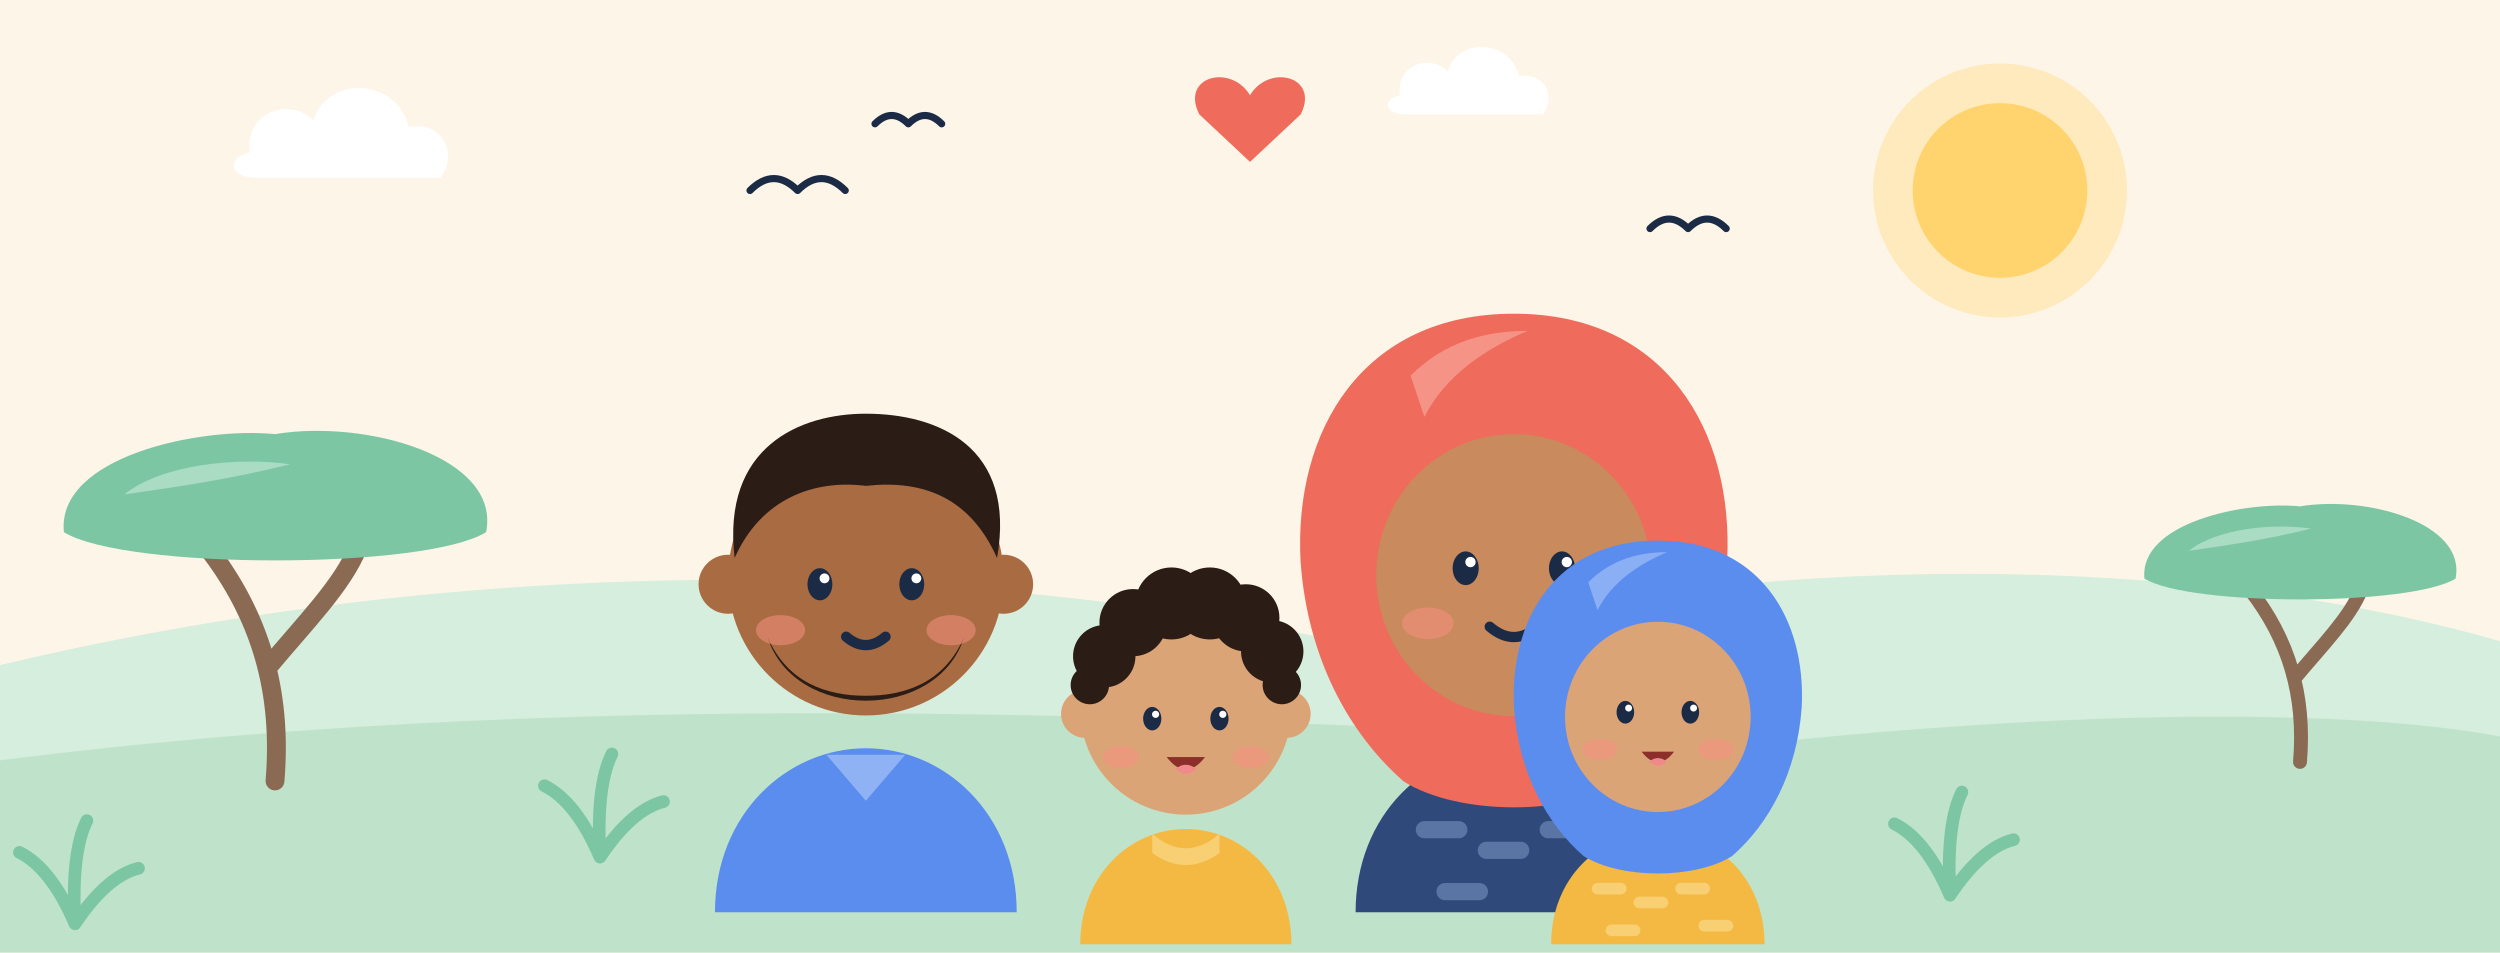
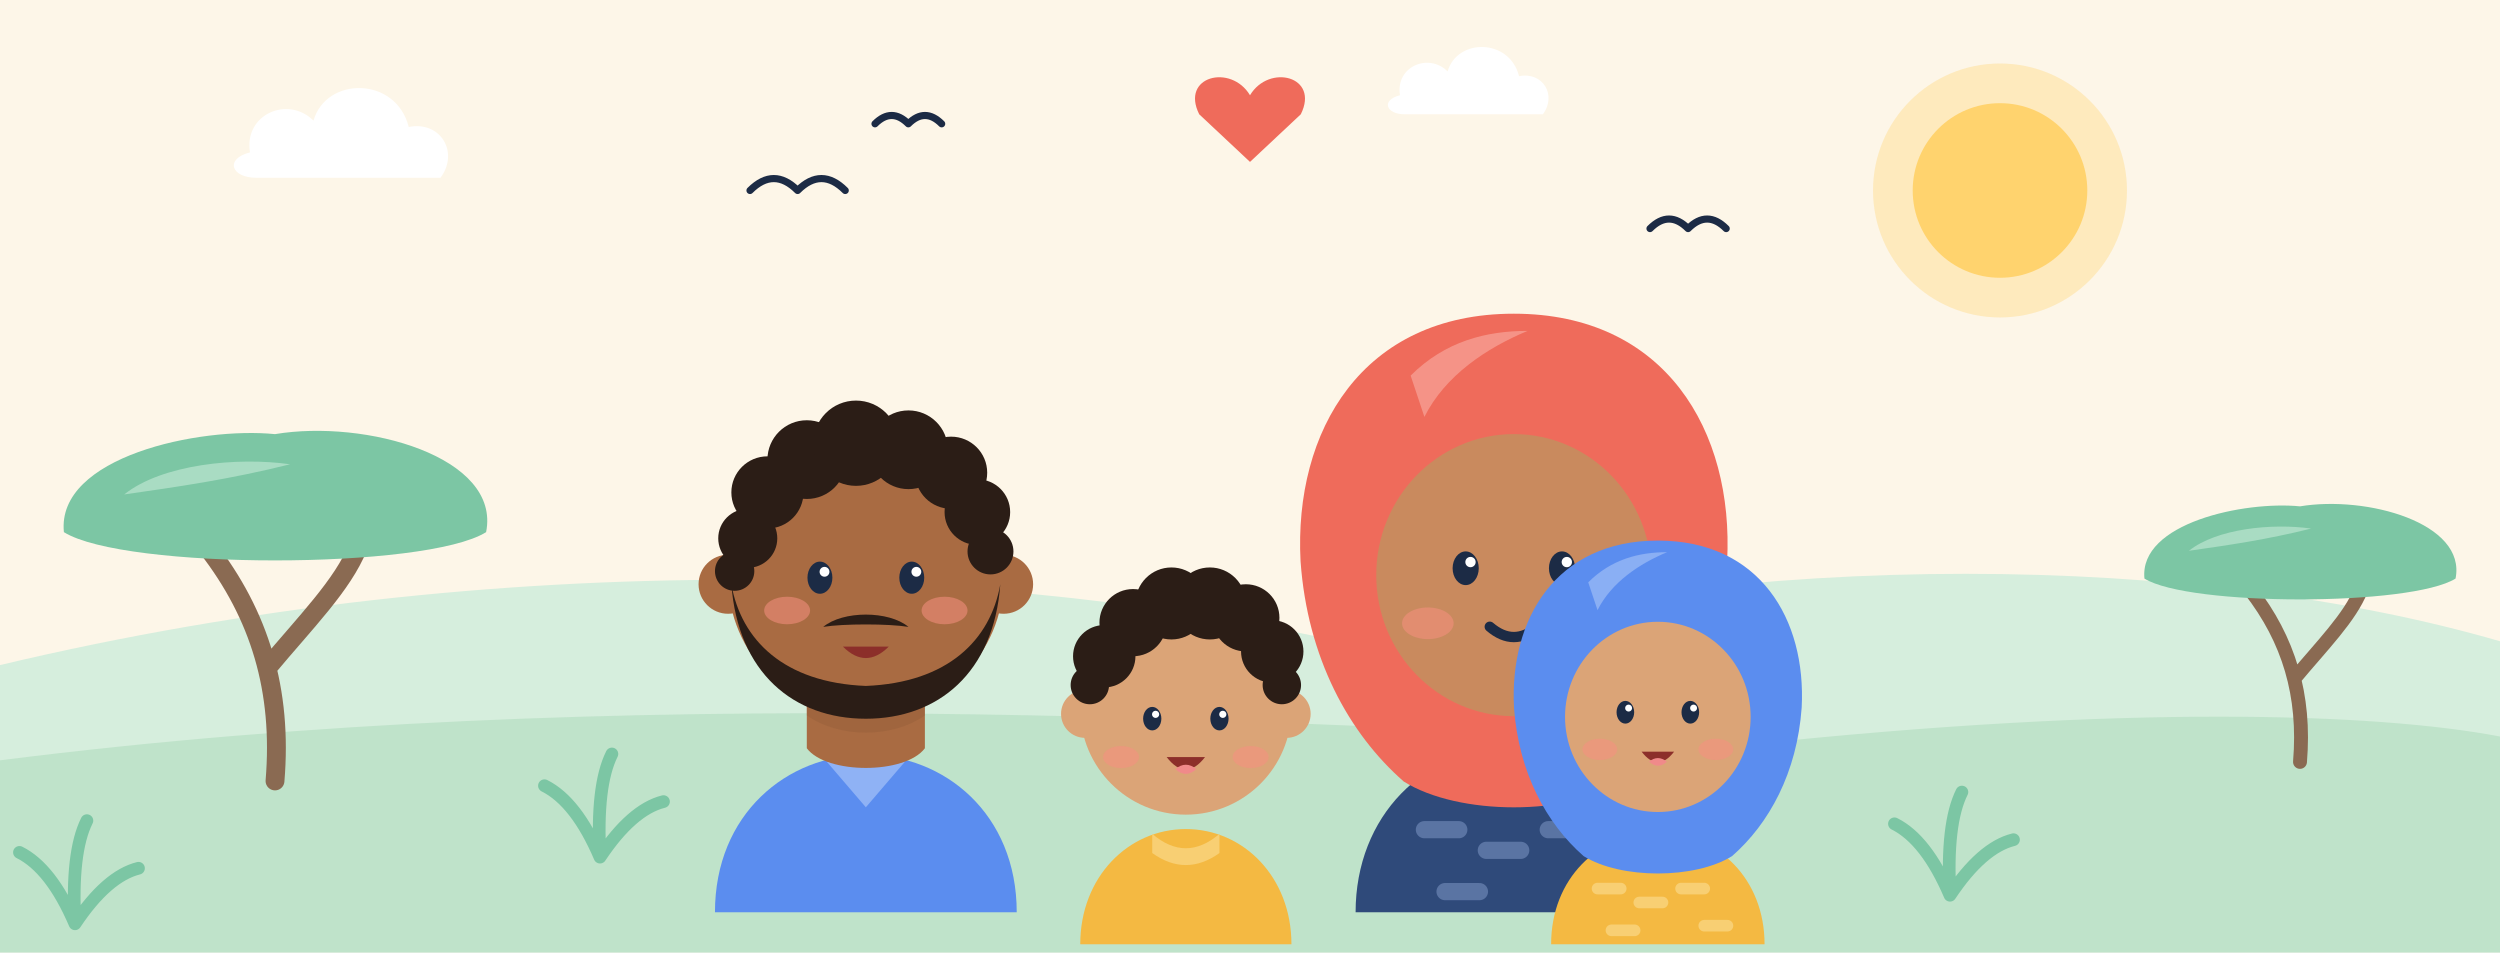
<svg xmlns="http://www.w3.org/2000/svg" viewBox="0 0 630 240" preserveAspectRatio="xMidYMid slice">
  <rect width="100%" height="100%" fill="#fdf6e8" />
  <g transform="translate(504.0 48.0)">
    <circle r="32" opacity=".35" fill="#ffd36e" />
  </g>
  <g transform="translate(504.0 48.0)">
    <circle r="22" fill="#ffd36e" />
  </g>
  <g transform="translate(63.0 38.4)">
    <path transform="scale(0.8)" d="M0 0 C -2 -12 12 -18 20 -10 C 24 -24 46 -24 50 -8 C 60 -10 66 0 60 8 L 2 8 C -6 8 -8 2 0 0 Z" fill="#ffffff" />
  </g>
  <g transform="translate(352.8 24.0)">
    <path transform="scale(0.6)" d="M0 0 C -2 -12 12 -18 20 -10 C 24 -24 46 -24 50 -8 C 60 -10 66 0 60 8 L 2 8 C -6 8 -8 2 0 0 Z" fill="#ffffff" />
  </g>
  <g transform="translate(189.0 48.0)">
    <path d="M0 0 q6 -6 12 0 q6 -6 12 0" fill="none" stroke="#1c2b45" stroke-width="1.80" stroke-linecap="round" stroke-linejoin="round" />
  </g>
  <g transform="translate(220.5 31.2) scale(0.700)">
    <path d="M0 0 q6 -6 12 0 q6 -6 12 0" fill="none" stroke="#1c2b45" stroke-width="2.57" stroke-linecap="round" stroke-linejoin="round" />
  </g>
  <g transform="translate(415.8 57.6) scale(0.800)">
    <path d="M0 0 q6 -6 12 0 q6 -6 12 0" fill="none" stroke="#1c2b45" stroke-width="2.25" stroke-linecap="round" stroke-linejoin="round" />
  </g>
  <path d="M0 167.6 C 126.0 137.6 252.0 141.6 346.5 163.6 C 441.0 137.6 554.4 139.6 630.0 161.6 V 999 H 0 Z" fill="#d6eedd" />
  <path d="M0 191.6 C 157.5 171.6 315.0 181.6 441.0 187.6 C 535.5 177.6 598.5 179.6 630.0 185.6 V 999 H 0 Z" fill="#bfe3ca" />
  <g transform="translate(69.3 196.8) scale(0.95)">
    <path d="M0 0 C 2 -24 -4 -44 -18 -62 M-2 -30 C 8 -42 18 -52 22 -62" stroke="#8a6a52" stroke-width="5" stroke-linecap="round" fill="none" />
  </g>
  <g transform="translate(69.3 196.8) scale(0.95)">
    <path d="M-56 -66 C -58 -86 -20 -94 0 -92 C 24 -96 60 -86 56 -66 C 40 -56 -40 -56 -56 -66 Z" fill="#7cc6a4" />
  </g>
  <g transform="translate(69.3 196.8) scale(0.95)">
    <path d="M-40 -76 C -30 -84 -10 -86 4 -84 C -12 -80 -26 -78 -40 -76 Z" fill="#a9dcc3" />
  </g>
  <g transform="translate(579.6 192.0) scale(0.7)">
    <path d="M0 0 C 2 -24 -4 -44 -18 -62 M-2 -30 C 8 -42 18 -52 22 -62" stroke="#8a6a52" stroke-width="5" stroke-linecap="round" fill="none" />
  </g>
  <g transform="translate(579.6 192.0) scale(0.7)">
    <path d="M-56 -66 C -58 -86 -20 -94 0 -92 C 24 -96 60 -86 56 -66 C 40 -56 -40 -56 -56 -66 Z" fill="#7cc6a4" />
  </g>
  <g transform="translate(579.6 192.0) scale(0.7)">
    <path d="M-40 -76 C -30 -84 -10 -86 4 -84 C -12 -80 -26 -78 -40 -76 Z" fill="#a9dcc3" />
  </g>
  <g transform="translate(151.2 216.0)">
    <path d="M0 0 q-6 -14 -14 -18 M0 0 q-1 -18 3 -26 M0 0 q8 -12 16 -14" stroke="#7cc6a4" stroke-width="3.2" stroke-linecap="round" fill="none" />
  </g>
  <g transform="translate(491.4 225.6)">
    <path d="M0 0 q-6 -14 -14 -18 M0 0 q-1 -18 3 -26 M0 0 q8 -12 16 -14" stroke="#7cc6a4" stroke-width="3.2" stroke-linecap="round" fill="none" />
  </g>
  <g transform="translate(18.9 232.8)">
    <path d="M0 0 q-6 -14 -14 -18 M0 0 q-1 -18 3 -26 M0 0 q8 -12 16 -14" stroke="#7cc6a4" stroke-width="3.2" stroke-linecap="round" fill="none" />
  </g>
  <g transform="translate(143.6 42.4) scale(1.008) translate(-8.0 22.0) scale(0.820)">
-     <path d="M54 200 C 54 170 76 150 100 150 C 124 150 146 170 146 200 Z" fill="#5b8def" />
-   </g>
-   <g transform="translate(143.6 42.4) scale(1.008) translate(-8.0 22.0) scale(0.820)">
-     <path d="M88 152 L 100 166 L 112 152 Z" fill="#8fb2f5" />
+     <path d="M54 200 C 54 170 76 152 100 152 C 124 152 146 170 146 200 Z" fill="#5b8def" />
+   </g>
+   <g transform="translate(143.6 42.4) scale(1.008) translate(-8.0 22.0) scale(0.820)">
+     <path d="M88 154 L 100 168 L 112 154 Z" fill="#8fb2f5" />
+   </g>
+   <g transform="translate(143.6 42.4) scale(1.008) translate(-8.0 22.0) scale(0.820)">
+     <path d="M82 124 H 118 V 150 C 112 158 88 158 82 150 Z" fill="#a96b42" />
+   </g>
+   <g transform="translate(143.6 42.4) scale(1.008) translate(-8.0 22.0) scale(0.820)">
+     <path d="M82 134 C 92 142 108 142 118 134 V 140 C 108 147 92 147 82 140 Z" opacity=".35" fill="#8f5a37" />
  </g>
  <g transform="translate(143.6 42.4) scale(1.008) translate(-8.0 22.0) scale(0.820)">
    <circle cx="58" cy="100" r="9" fill="#a96b42" />
  </g>
  <g transform="translate(143.6 42.4) scale(1.008) translate(-8.0 22.0) scale(0.820)">
    <circle cx="142" cy="100" r="9" fill="#a96b42" />
  </g>
  <g transform="translate(143.6 42.4) scale(1.008) translate(-8.0 22.0) scale(0.820)">
    <circle cx="100" cy="98" r="42" fill="#a96b42" />
  </g>
  <g transform="translate(143.6 42.4) scale(1.008) translate(-8.0 22.0) scale(0.820)">
-     <path d="M60 92 C 56 58 80 48 100 48 C 122 48 146 58 140 92 C 132 74 118 68 100 70 C 84 68 68 74 60 92 Z" fill="#2b1d16" />
-   </g>
-   <g transform="translate(143.6 42.4) scale(1.008) translate(-8.0 22.0) scale(0.820)">
-     <path d="M70 116 C 78 142 122 142 130 116 C 124 130 112 134 100 134 C 88 134 76 130 70 116 Z" fill="#2b1d16" />
-   </g>
-   <g transform="translate(143.6 42.4) scale(1.008) translate(-8.0 22.0) scale(0.820)">
-     <ellipse cx="86" cy="100" rx="3.8" ry="4.9" fill="#1c2b45" />
-   </g>
-   <g transform="translate(143.6 42.4) scale(1.008) translate(-8.0 22.0) scale(0.820)">
-     <circle cx="87.4" cy="98.2" r="1.5" fill="#fff" />
-   </g>
-   <g transform="translate(143.6 42.4) scale(1.008) translate(-8.0 22.0) scale(0.820)">
-     <ellipse cx="114" cy="100" rx="3.8" ry="4.9" fill="#1c2b45" />
-   </g>
-   <g transform="translate(143.6 42.4) scale(1.008) translate(-8.0 22.0) scale(0.820)">
-     <circle cx="115.4" cy="98.2" r="1.5" fill="#fff" />
-   </g>
-   <g transform="translate(143.6 42.4) scale(1.008) translate(-8.0 22.0) scale(0.820)">
-     <ellipse cx="74" cy="114" rx="7.5" ry="4.6" opacity=".55" fill="#f58f80" />
-   </g>
-   <g transform="translate(143.6 42.4) scale(1.008) translate(-8.0 22.0) scale(0.820)">
-     <ellipse cx="126" cy="114" rx="7.5" ry="4.6" opacity=".55" fill="#f58f80" />
-   </g>
-   <g transform="translate(143.6 42.4) scale(1.008) translate(-8.0 22.0) scale(0.820)">
-     <path d="M94 116 q6 5.1 12 0" fill="none" stroke="#1c2b45" stroke-width="3.15" stroke-linecap="round" stroke-linejoin="round" />
+     <circle cx="64" cy="86" r="9" fill="#2b1d16" />
+     <circle cx="70" cy="72" r="11" fill="#2b1d16" />
+     <circle cx="82" cy="62" r="12" fill="#2b1d16" />
+     <circle cx="97" cy="57" r="13" fill="#2b1d16" />
+     <circle cx="113" cy="59" r="12" fill="#2b1d16" />
+     <circle cx="126" cy="66" r="11" fill="#2b1d16" />
+     <circle cx="134" cy="78" r="10" fill="#2b1d16" />
+     <circle cx="138" cy="90" r="7" fill="#2b1d16" />
+     <circle cx="60" cy="96" r="6" fill="#2b1d16" />
+   </g>
+   <g transform="translate(143.6 42.4) scale(1.008) translate(-8.0 22.0) scale(0.820)">
+     <path d="M59 100 C 61 127 78 141 100 141 C 122 141 139 127 141 100 C 138 117 125 130 100 131 C 75 130 62 117 59 100 Z" fill="#2b1d16" />
+   </g>
+   <g transform="translate(143.6 42.4) scale(1.008) translate(-8.0 22.0) scale(0.820)">
+     <path d="M87 113 C 93 108 107 108 113 113 C 107 112 93 112 87 113 Z" fill="#2b1d16" />
+   </g>
+   <g transform="translate(143.6 42.4) scale(1.008) translate(-8.0 22.0) scale(0.820)">
+     <ellipse cx="86" cy="98" rx="3.8" ry="4.9" fill="#1c2b45" />
+   </g>
+   <g transform="translate(143.6 42.4) scale(1.008) translate(-8.0 22.0) scale(0.820)">
+     <circle cx="87.4" cy="96.2" r="1.5" fill="#fff" />
+   </g>
+   <g transform="translate(143.6 42.4) scale(1.008) translate(-8.0 22.0) scale(0.820)">
+     <ellipse cx="114" cy="98" rx="3.8" ry="4.9" fill="#1c2b45" />
+   </g>
+   <g transform="translate(143.6 42.4) scale(1.008) translate(-8.0 22.0) scale(0.820)">
+     <circle cx="115.4" cy="96.2" r="1.5" fill="#fff" />
+   </g>
+   <g transform="translate(143.6 42.4) scale(1.008) translate(-8.0 22.0) scale(0.820)">
+     <ellipse cx="76" cy="108" rx="7" ry="4.2" opacity=".55" fill="#f58f80" />
+     <ellipse cx="124" cy="108" rx="7" ry="4.2" opacity=".55" fill="#f58f80" />
+   </g>
+   <g transform="translate(143.6 42.4) scale(1.008) translate(-8.0 22.0) scale(0.820)">
+     <path d="M93 119 q7 7 14 0 Z" fill="#8c2f2a" />
  </g>
  <g transform="translate(143.6 42.4) scale(1.008) translate(150.0 14.0) scale(0.860)">
    <path d="M54 200 C 54 172 74 152 100 152 C 126 152 146 172 146 200 Z" fill="#2f4a7a" />
  </g>
  <g transform="translate(143.6 42.4) scale(1.008) translate(150.0 14.0) scale(0.860)">
    <path d="M74 176 h10 M92 182 h10 M110 176 h10 M120 192 h10 M80 194 h10" stroke="#5a74a3" stroke-width="5" stroke-linecap="round" fill="#5a74a3" />
  </g>
  <g transform="translate(143.6 42.4) scale(1.008) translate(150.0 14.0) scale(0.860)">
    <path d="M100 26 C 56 26 36 60 38 98 C 40 126 52 148 68 162 C 84 172 116 172 132 162 C 148 148 160 126 162 98 C 164 60 144 26 100 26 Z" fill="#ef6b5b" />
  </g>
  <g transform="translate(143.6 42.4) scale(1.008) translate(150.0 14.0) scale(0.860)">
    <path d="M70 44 C 80 34 92 31 104 31 C 92 36 80 44 74 56 Z" opacity=".9" fill="#f6988c" />
  </g>
  <g transform="translate(143.6 42.4) scale(1.008) translate(150.0 14.0) scale(0.860)">
    <ellipse cx="100" cy="102" rx="40" ry="41" fill="#c98a5e" />
  </g>
  <g transform="translate(143.6 42.4) scale(1.008) translate(150.0 14.0) scale(0.860)">
    <ellipse cx="86" cy="100" rx="3.8" ry="4.9" fill="#1c2b45" />
  </g>
  <g transform="translate(143.6 42.4) scale(1.008) translate(150.0 14.0) scale(0.860)">
    <circle cx="87.4" cy="98.2" r="1.5" fill="#fff" />
  </g>
  <g transform="translate(143.6 42.4) scale(1.008) translate(150.0 14.0) scale(0.860)">
    <ellipse cx="114" cy="100" rx="3.8" ry="4.9" fill="#1c2b45" />
  </g>
  <g transform="translate(143.6 42.4) scale(1.008) translate(150.0 14.0) scale(0.860)">
    <circle cx="115.4" cy="98.2" r="1.5" fill="#fff" />
  </g>
  <g transform="translate(143.6 42.4) scale(1.008) translate(150.0 14.0) scale(0.860)">
    <ellipse cx="75" cy="116" rx="7.5" ry="4.6" opacity=".55" fill="#f58f80" />
  </g>
  <g transform="translate(143.6 42.4) scale(1.008) translate(150.0 14.0) scale(0.860)">
    <ellipse cx="125" cy="116" rx="7.5" ry="4.6" opacity=".55" fill="#f58f80" />
  </g>
  <g transform="translate(143.6 42.4) scale(1.008) translate(150.0 14.0) scale(0.860)">
    <path d="M93 117 q7 6.0 14 0" fill="none" stroke="#1c2b45" stroke-width="3.00" stroke-linecap="round" stroke-linejoin="round" />
  </g>
  <g transform="translate(143.6 42.4) scale(1.008) translate(94.0 74.0) scale(0.600)">
    <path d="M56 200 C 56 172 76 152 100 152 C 124 152 144 172 144 200 Z" fill="#f4b942" />
  </g>
  <g transform="translate(143.6 42.4) scale(1.008) translate(94.0 74.0) scale(0.600)">
    <path d="M86 154 q14 12 28 0 v8 q-14 10 -28 0 Z" fill="#f8cf73" />
  </g>
  <g transform="translate(143.6 42.4) scale(1.008) translate(94.0 74.0) scale(0.600)">
    <circle cx="58" cy="104" r="10" fill="#dba477" />
  </g>
  <g transform="translate(143.6 42.4) scale(1.008) translate(94.0 74.0) scale(0.600)">
    <circle cx="142" cy="104" r="10" fill="#dba477" />
  </g>
  <g transform="translate(143.6 42.4) scale(1.008) translate(94.0 74.0) scale(0.600)">
    <circle cx="100" cy="102" r="44" fill="#dba477" />
  </g>
  <g transform="translate(143.6 42.4) scale(1.008) translate(94.0 74.0) scale(0.600)">
    <circle cx="66" cy="80" r="13" fill="#2b1d16" />
    <circle cx="78" cy="66" r="14" fill="#2b1d16" />
    <circle cx="94" cy="58" r="15" fill="#2b1d16" />
    <circle cx="110" cy="58" r="15" fill="#2b1d16" />
    <circle cx="125" cy="64" r="14" fill="#2b1d16" />
    <circle cx="136" cy="78" r="13" fill="#2b1d16" />
    <circle cx="140" cy="92" r="8" fill="#2b1d16" />
    <circle cx="60" cy="92" r="8" fill="#2b1d16" />
  </g>
  <g transform="translate(143.6 42.4) scale(1.008) translate(94.0 74.0) scale(0.600)">
    <ellipse cx="86" cy="106" rx="3.8" ry="4.9" fill="#1c2b45" />
  </g>
  <g transform="translate(143.6 42.4) scale(1.008) translate(94.0 74.0) scale(0.600)">
    <circle cx="87.4" cy="104.2" r="1.5" fill="#fff" />
  </g>
  <g transform="translate(143.6 42.4) scale(1.008) translate(94.0 74.0) scale(0.600)">
    <ellipse cx="114" cy="106" rx="3.8" ry="4.9" fill="#1c2b45" />
  </g>
  <g transform="translate(143.6 42.4) scale(1.008) translate(94.0 74.0) scale(0.600)">
    <circle cx="115.4" cy="104.2" r="1.5" fill="#fff" />
  </g>
  <g transform="translate(143.6 42.4) scale(1.008) translate(94.0 74.0) scale(0.600)">
    <ellipse cx="73" cy="122" rx="7.5" ry="4.6" opacity=".55" fill="#f58f80" />
  </g>
  <g transform="translate(143.6 42.4) scale(1.008) translate(94.0 74.0) scale(0.600)">
    <ellipse cx="127" cy="122" rx="7.5" ry="4.6" opacity=".55" fill="#f58f80" />
  </g>
  <g transform="translate(143.6 42.4) scale(1.008) translate(94.0 74.0) scale(0.600)">
    <path d="M92 122 q8 10.4 16 0 Z" fill="#8c2f2a" />
  </g>
  <g transform="translate(143.6 42.4) scale(1.008) translate(94.0 74.0) scale(0.600)">
    <path d="M95.6 127.0 q4.4 4.0 8.8 0 q-4.4 -3.6 -8.8 0 Z" fill="#f08a8a" />
  </g>
  <g transform="translate(143.6 42.4) scale(1.008) translate(214.0 78.0) scale(0.580)">
    <path d="M54 200 C 54 172 74 152 100 152 C 126 152 146 172 146 200 Z" fill="#f4b942" />
  </g>
  <g transform="translate(143.6 42.4) scale(1.008) translate(214.0 78.0) scale(0.580)">
    <path d="M74 176 h10 M92 182 h10 M110 176 h10 M120 192 h10 M80 194 h10" stroke="#f8cf73" stroke-width="5" stroke-linecap="round" fill="#f8cf73" />
  </g>
  <g transform="translate(143.6 42.4) scale(1.008) translate(214.0 78.0) scale(0.580)">
    <path d="M100 26 C 56 26 36 60 38 98 C 40 126 52 148 68 162 C 84 172 116 172 132 162 C 148 148 160 126 162 98 C 164 60 144 26 100 26 Z" fill="#5b8def" />
  </g>
  <g transform="translate(143.6 42.4) scale(1.008) translate(214.0 78.0) scale(0.580)">
    <path d="M70 44 C 80 34 92 31 104 31 C 92 36 80 44 74 56 Z" opacity=".9" fill="#8fb2f5" />
  </g>
  <g transform="translate(143.6 42.4) scale(1.008) translate(214.0 78.0) scale(0.580)">
    <ellipse cx="100" cy="102" rx="40" ry="41" fill="#dba477" />
  </g>
  <g transform="translate(143.6 42.4) scale(1.008) translate(214.0 78.0) scale(0.580)">
    <ellipse cx="86" cy="100" rx="3.8" ry="4.9" fill="#1c2b45" />
  </g>
  <g transform="translate(143.6 42.4) scale(1.008) translate(214.0 78.0) scale(0.580)">
    <circle cx="87.4" cy="98.2" r="1.5" fill="#fff" />
  </g>
  <g transform="translate(143.6 42.4) scale(1.008) translate(214.0 78.0) scale(0.580)">
    <ellipse cx="114" cy="100" rx="3.8" ry="4.9" fill="#1c2b45" />
  </g>
  <g transform="translate(143.6 42.4) scale(1.008) translate(214.0 78.0) scale(0.580)">
    <circle cx="115.4" cy="98.2" r="1.5" fill="#fff" />
  </g>
  <g transform="translate(143.6 42.4) scale(1.008) translate(214.0 78.0) scale(0.580)">
    <ellipse cx="75" cy="116" rx="7.5" ry="4.6" opacity=".55" fill="#f58f80" />
  </g>
  <g transform="translate(143.6 42.4) scale(1.008) translate(214.0 78.0) scale(0.580)">
    <ellipse cx="125" cy="116" rx="7.5" ry="4.6" opacity=".55" fill="#f58f80" />
  </g>
  <g transform="translate(143.6 42.4) scale(1.008) translate(214.0 78.0) scale(0.580)">
    <path d="M93 117 q7 9.1 14 0 Z" fill="#8c2f2a" />
  </g>
  <g transform="translate(143.6 42.4) scale(1.008) translate(214.0 78.0) scale(0.580)">
    <path d="M96.2 121.3 q3.9 3.5 7.7 0 q-3.9 -3.1 -7.7 0 Z" fill="#f08a8a" />
  </g>
  <g transform="translate(315.0 28.8)">
    <path transform="scale(0.8)" d="M0 -6 c -6 -10 -22 -6 -16 6 l 16 15 l 16 -15 c 6 -12 -10 -16 -16 -6 z" fill="#ef6b5b" />
  </g>
</svg>
